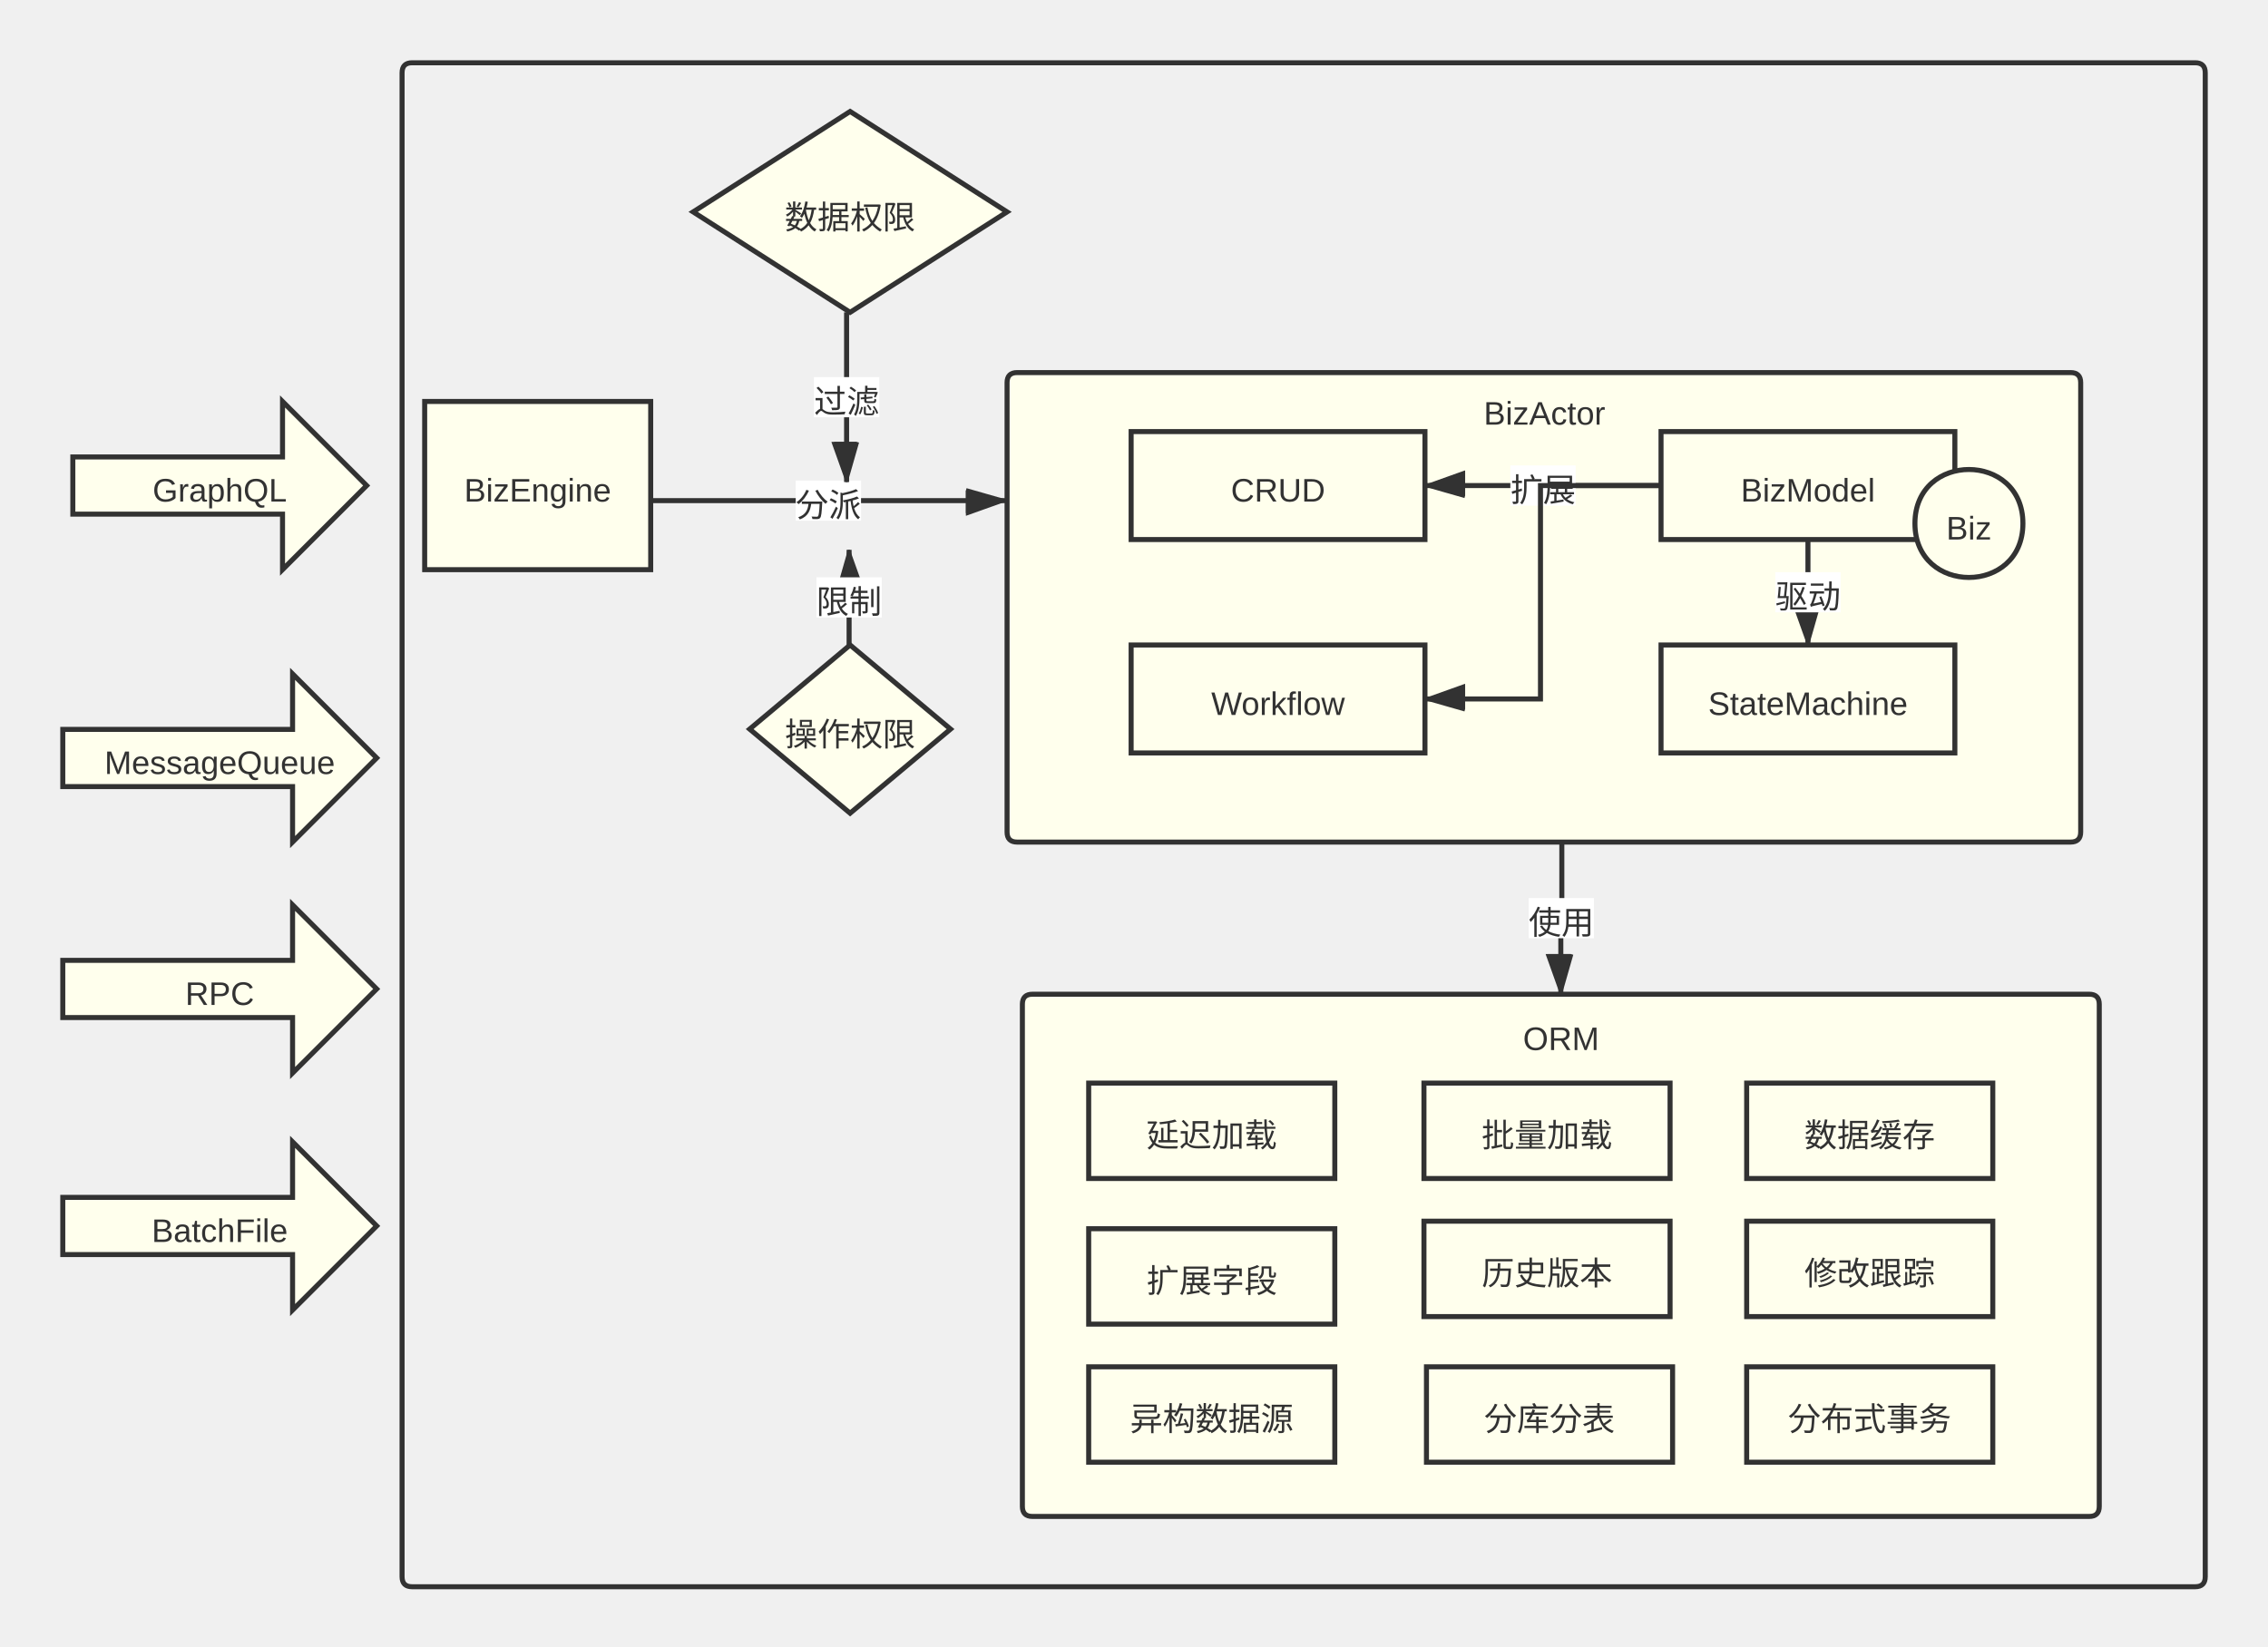
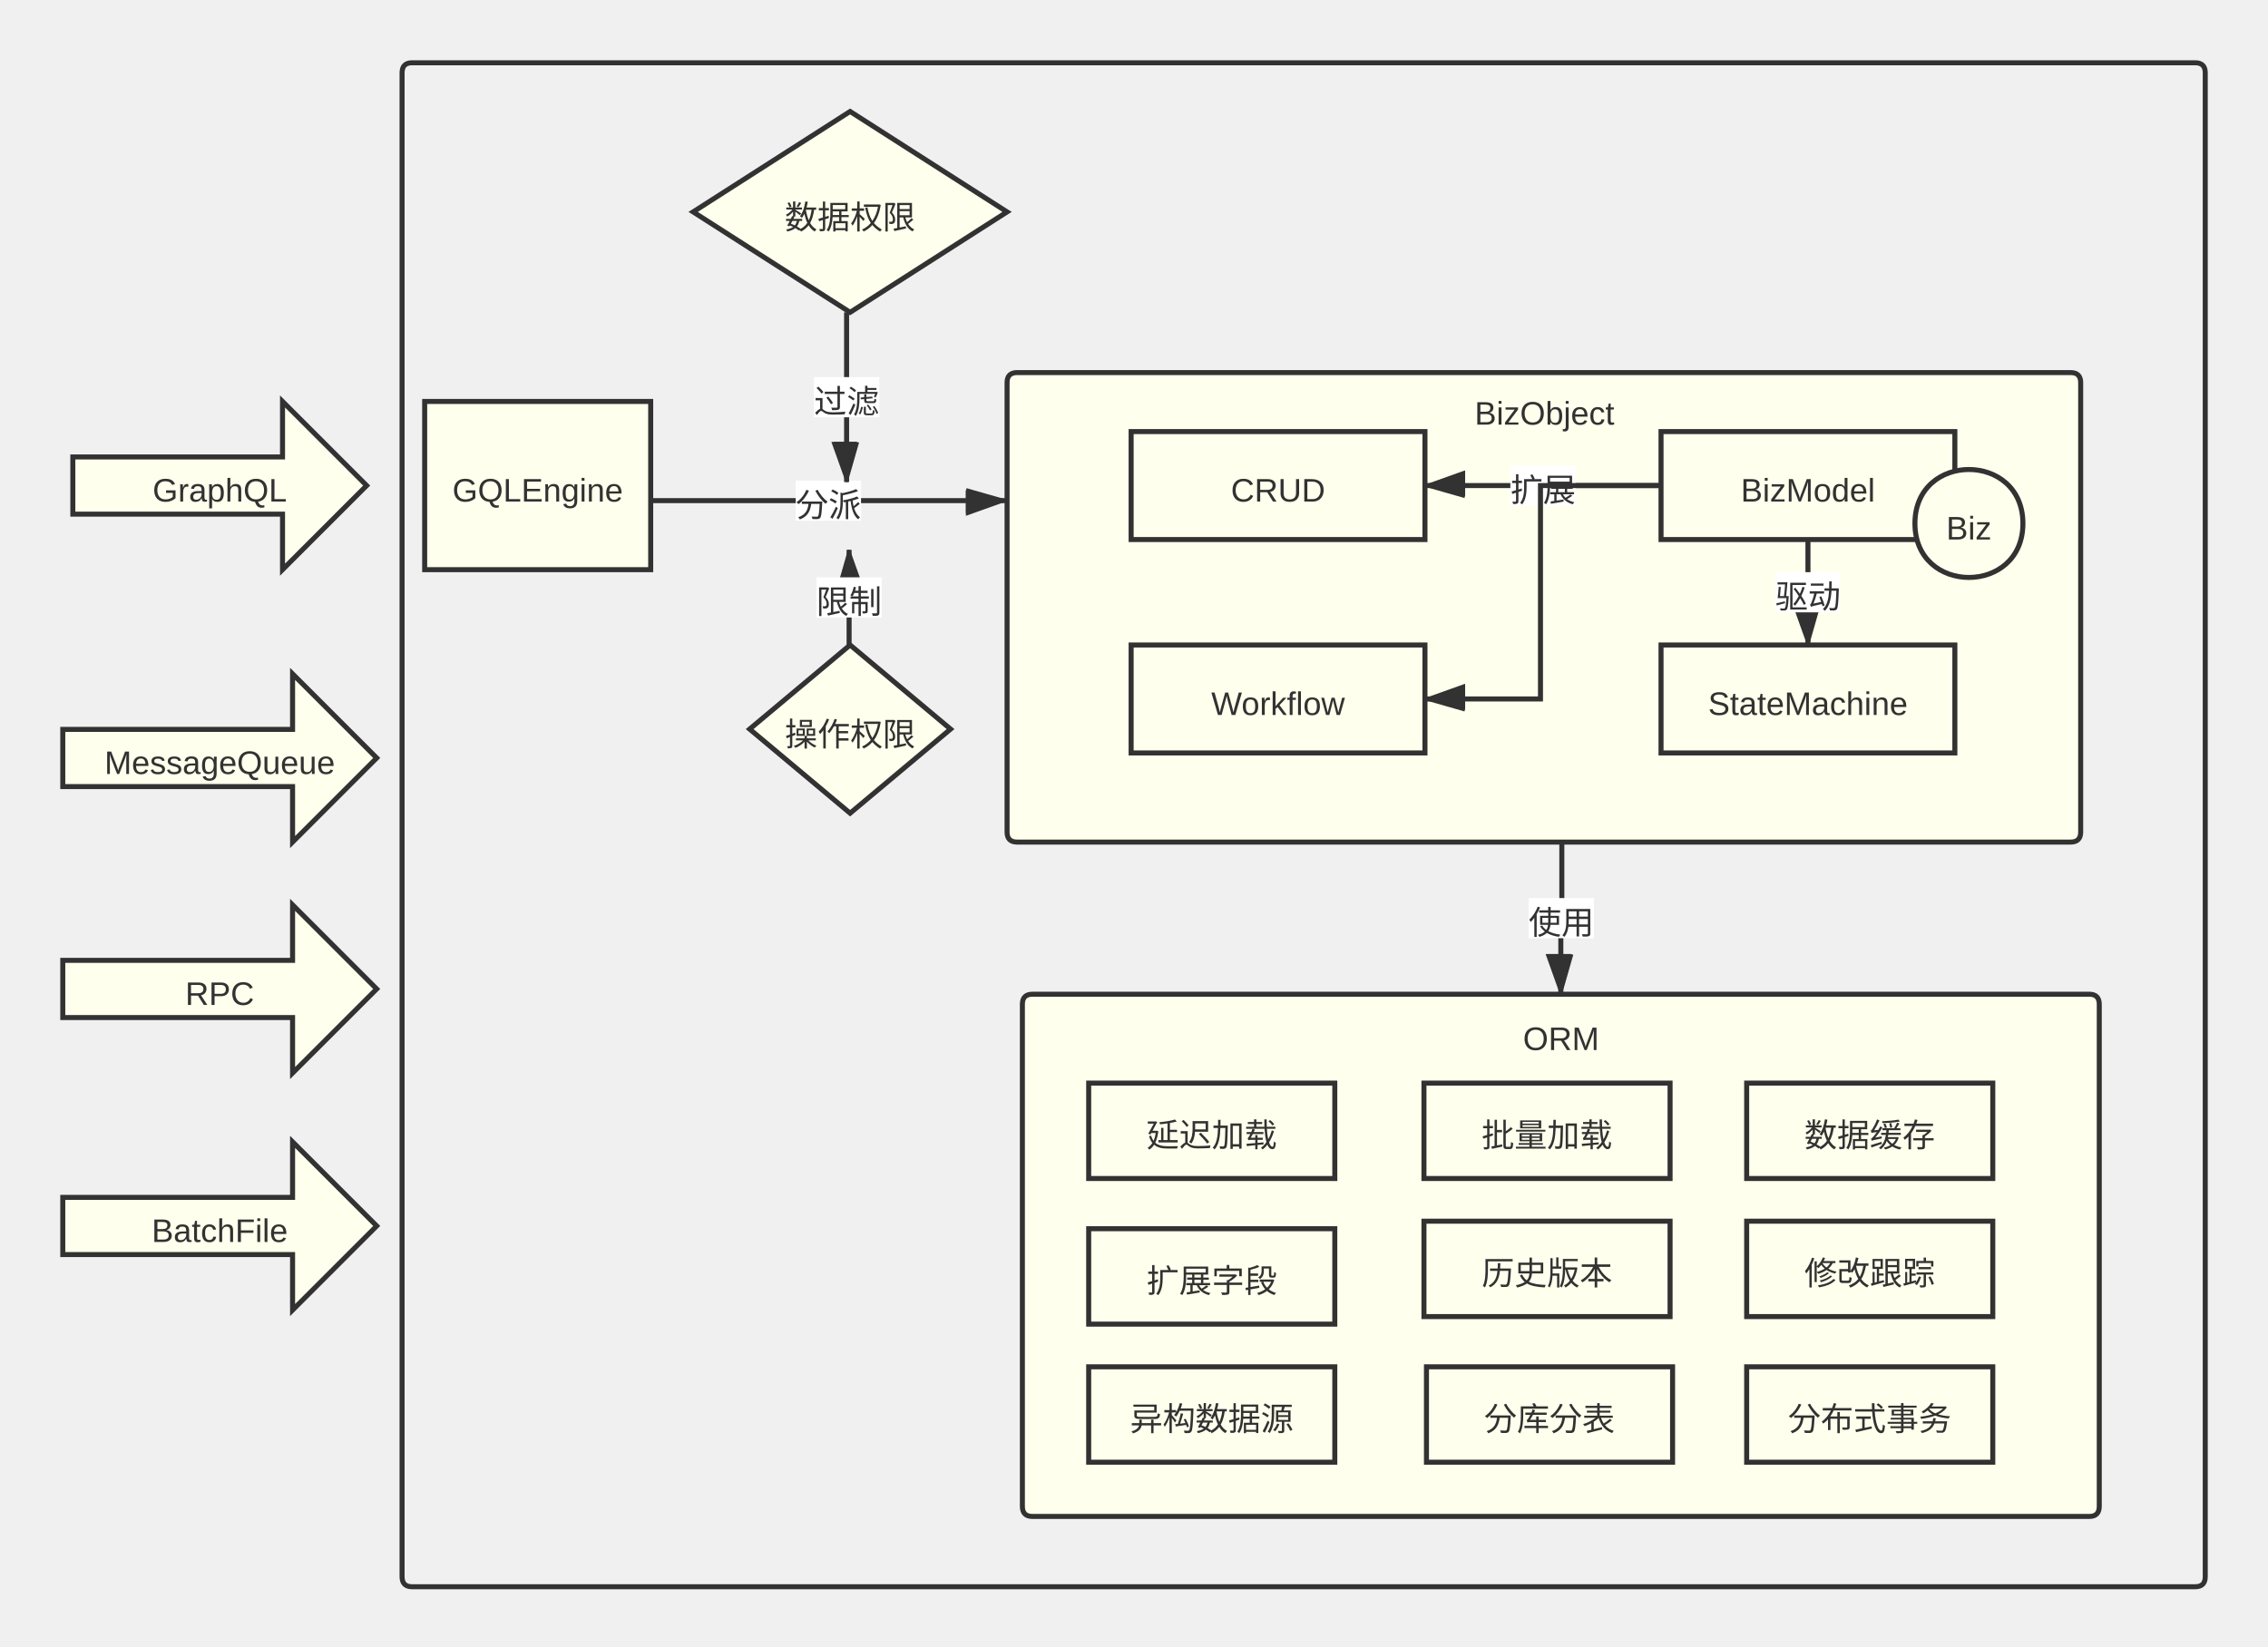
<svg xmlns="http://www.w3.org/2000/svg" id="SvgjsSvg1006" width="903.088" height="656" version="1.1">
  <defs id="SvgjsDefs1007">
    <marker id="SvgjsMarker1044" markerWidth="16" markerHeight="12" refX="16" refY="6" viewBox="0 0 16 12" orient="auto" markerUnits="userSpaceOnUse" stroke-dasharray="0,0">
      <path id="SvgjsPath1045" d="M0,2 L14,6 L0,11 L0,2" fill="#323232" stroke="#323232" stroke-width="2" />
    </marker>
    <marker id="SvgjsMarker1058" markerWidth="16" markerHeight="12" refX="16" refY="6" viewBox="0 0 16 12" orient="auto" markerUnits="userSpaceOnUse" stroke-dasharray="0,0">
      <path id="SvgjsPath1059" d="M0,2 L14,6 L0,11 L0,2" fill="#323232" stroke="#323232" stroke-width="2" />
    </marker>
    <marker id="SvgjsMarker1072" markerWidth="16" markerHeight="12" refX="16" refY="6" viewBox="0 0 16 12" orient="auto" markerUnits="userSpaceOnUse" stroke-dasharray="0,0">
      <path id="SvgjsPath1073" d="M0,2 L14,6 L0,11 L0,2" fill="#323232" stroke="#323232" stroke-width="2" />
    </marker>
    <marker id="SvgjsMarker1112" markerWidth="16" markerHeight="12" refX="16" refY="6" viewBox="0 0 16 12" orient="auto" markerUnits="userSpaceOnUse" stroke-dasharray="0,0">
      <path id="SvgjsPath1113" d="M0,2 L14,6 L0,11 L0,2" fill="#323232" stroke="#323232" stroke-width="2" />
    </marker>
    <marker id="SvgjsMarker1144" markerWidth="16" markerHeight="12" refX="16" refY="6" viewBox="0 0 16 12" orient="auto" markerUnits="userSpaceOnUse" stroke-dasharray="0,0">
      <path id="SvgjsPath1145" d="M0,2 L14,6 L0,11 L0,2" fill="#323232" stroke="#323232" stroke-width="2" />
    </marker>
    <marker id="SvgjsMarker1158" markerWidth="16" markerHeight="12" refX="16" refY="6" viewBox="0 0 16 12" orient="auto" markerUnits="userSpaceOnUse" stroke-dasharray="0,0">
      <path id="SvgjsPath1159" d="M0,2 L14,6 L0,11 L0,2" fill="#323232" stroke="#323232" stroke-width="2" />
    </marker>
    <marker id="SvgjsMarker1172" markerWidth="16" markerHeight="12" refX="16" refY="6" viewBox="0 0 16 12" orient="auto" markerUnits="userSpaceOnUse" stroke-dasharray="0,0">
      <path id="SvgjsPath1173" d="M0,2 L14,6 L0,11 L0,2" fill="#323232" stroke="#323232" stroke-width="2" />
    </marker>
  </defs>
  <g id="SvgjsG1008" transform="translate(160.1,25.00001)">
    <path id="SvgjsPath1009" d="M 0 4Q 0 0 4 0L 714 0Q 718 0 718 4L 718 603Q 718 607 714 607L 4 607Q 0 607 0 603Z" stroke="rgba(50,50,50,1)" stroke-width="2" fill="none" />
    <g id="SvgjsG1010">
      <text id="SvgjsText1011" font-family="Arial" text-anchor="middle" font-size="13px" width="708px" fill="#323232" font-weight="400" align="middle" lineHeight="125%" anchor="middle" family="Arial" size="13px" weight="400" font-style="" opacity="1" y="34.732" transform="rotate(0)" />
    </g>
  </g>
  <g id="SvgjsG1012" transform="translate(401,148.4)">
    <path id="SvgjsPath1013" d="M 0 4Q 0 0 4 0L 423.5 0Q 427.5 0 427.5 4L 427.5 183Q 427.5 187 423.5 187L 4 187Q 0 187 0 183Z" stroke="rgba(50,50,50,1)" stroke-width="2" fill-opacity="1" fill="#ffffed" />
    <g id="SvgjsG1014">
      <text id="SvgjsText1015" font-family="Arial" text-anchor="middle" font-size="13px" width="418px" fill="#323232" font-weight="400" align="middle" lineHeight="125%" anchor="middle" family="Arial" size="13px" weight="400" font-style="" opacity="1" y="4.732" transform="rotate(0)">
        <tspan id="SvgjsTspan1016" dy="16" x="214">
-           <tspan id="SvgjsTspan1017" style="text-decoration:;">BizActor</tspan>
+           <tspan id="SvgjsTspan1017" style="text-decoration:;">BizObject</tspan>
        </tspan>
      </text>
    </g>
  </g>
  <g id="SvgjsG1018" transform="translate(407.1,396)">
    <path id="SvgjsPath1019" d="M 0 4Q 0 0 4 0L 424.8 0Q 428.8 0 428.8 4L 428.8 204Q 428.8 208 424.8 208L 4 208Q 0 208 0 204Z" stroke="rgba(50,50,50,1)" stroke-width="2" fill-opacity="1" fill="#ffffed" />
    <g id="SvgjsG1020">
      <text id="SvgjsText1021" font-family="Arial" text-anchor="middle" font-size="13px" width="419px" fill="#323232" font-weight="400" align="middle" lineHeight="125%" anchor="middle" family="Arial" size="13px" weight="400" font-style="" opacity="1" y="6.232" transform="rotate(0)">
        <tspan id="SvgjsTspan1022" dy="16" x="214.5">
          <tspan id="SvgjsTspan1023" style="text-decoration:;">ORM</tspan>
        </tspan>
      </text>
    </g>
  </g>
  <g id="SvgjsG1024" transform="translate(661.4,171.9)">
    <path id="SvgjsPath1025" d="M 0 0L 117 0L 117 43L 0 43Z" stroke="rgba(50,50,50,1)" stroke-width="2" fill-opacity="1" fill="#ffffed" />
    <g id="SvgjsG1026">
      <text id="SvgjsText1027" font-family="Arial" text-anchor="middle" font-size="13px" width="97px" fill="#323232" font-weight="400" align="middle" lineHeight="125%" anchor="middle" family="Arial" size="13px" weight="400" font-style="" opacity="1" y="11.875" transform="rotate(0)">
        <tspan id="SvgjsTspan1028" dy="16" x="58.5">
          <tspan id="SvgjsTspan1029" style="text-decoration:;">BizModel</tspan>
        </tspan>
      </text>
    </g>
  </g>
  <g id="SvgjsG1030" transform="translate(169.1,159.9)">
    <path id="SvgjsPath1031" d="M 0 0L 90 0L 90 67L 0 67Z" stroke="rgba(50,50,50,1)" stroke-width="2" fill-opacity="1" fill="#ffffed" />
    <g id="SvgjsG1032">
      <text id="SvgjsText1033" font-family="Arial" text-anchor="middle" font-size="13px" width="70px" fill="#323232" font-weight="400" align="middle" lineHeight="125%" anchor="middle" family="Arial" size="13px" weight="400" font-style="" opacity="1" y="23.875" transform="rotate(0)">
        <tspan id="SvgjsTspan1034" dy="16" x="45">
-           <tspan id="SvgjsTspan1035" style="text-decoration:;">BizEngine</tspan>
+           <tspan id="SvgjsTspan1035" style="text-decoration:;">GQLEngine</tspan>
        </tspan>
      </text>
    </g>
  </g>
  <g id="SvgjsG1036" transform="translate(29,159.9)">
    <path id="SvgjsPath1037" d="M 0 22.11L 83.5 22.11L 83.5 0L 117 33.5L 83.5 67L 83.5 44.89L 0 44.89L 0 22.11Z" stroke="rgba(50,50,50,1)" stroke-width="2" fill-opacity="1" fill="#ffffed" />
    <g id="SvgjsG1038">
      <text id="SvgjsText1039" font-family="Arial" text-anchor="middle" font-size="13px" width="117px" fill="#323232" font-weight="400" align="middle" lineHeight="125%" anchor="middle" family="Arial" size="13px" weight="400" font-style="" opacity="1" y="23.875" transform="rotate(0)">
        <tspan id="SvgjsTspan1040" dy="16" x="58.5">
          <tspan id="SvgjsTspan1041" style="text-decoration:;">GraphQL</tspan>
        </tspan>
      </text>
    </g>
  </g>
  <g id="SvgjsG1042">
    <path id="SvgjsPath1043" d="M259.1 199.4L329.85 199.4L329.85 199.4L400.6 199.4" stroke="#323232" stroke-width="2" fill="none" marker-end="url(#SvgjsMarker1044)" />
    <rect id="SvgjsRect1046" width="26" height="16" x="316.85" y="191.4" fill="#ffffff" />
    <text id="SvgjsText1047" font-family="Arial" text-anchor="middle" font-size="13px" width="26px" fill="#323232" font-weight="400" align="top" lineHeight="16px" anchor="middle" family="Arial" size="13px" weight="400" font-style="" opacity="1" y="189.775" transform="rotate(0)">
      <tspan id="SvgjsTspan1048" dy="16" x="329.85">
        <tspan id="SvgjsTspan1049" style="text-decoration:;">分派</tspan>
      </tspan>
    </text>
  </g>
  <g id="SvgjsG1050" transform="translate(450.4,171.9)">
    <path id="SvgjsPath1051" d="M 0 0L 117 0L 117 43L 0 43Z" stroke="rgba(50,50,50,1)" stroke-width="2" fill-opacity="1" fill="#ffffed" />
    <g id="SvgjsG1052">
      <text id="SvgjsText1053" font-family="Arial" text-anchor="middle" font-size="13px" width="97px" fill="#323232" font-weight="400" align="middle" lineHeight="125%" anchor="middle" family="Arial" size="13px" weight="400" font-style="" opacity="1" y="11.875" transform="rotate(0)">
        <tspan id="SvgjsTspan1054" dy="16" x="58.5">
          <tspan id="SvgjsTspan1055" style="text-decoration:;">CRUD</tspan>
        </tspan>
      </text>
    </g>
  </g>
  <g id="SvgjsG1056">
    <path id="SvgjsPath1057" d="M661.4 193.4L613.9 193.4L613.9 193.4L567.4 193.4" stroke="#323232" stroke-width="2" fill="none" marker-end="url(#SvgjsMarker1058)" />
    <rect id="SvgjsRect1060" width="26" height="16" x="601.4" y="185.4" fill="#ffffff" />
    <text id="SvgjsText1061" font-family="Arial" text-anchor="middle" font-size="13px" width="26px" fill="#323232" font-weight="400" align="top" lineHeight="16px" anchor="middle" family="Arial" size="13px" weight="400" font-style="" opacity="1" y="183.775" transform="rotate(0)">
      <tspan id="SvgjsTspan1062" dy="16" x="614.4">
        <tspan id="SvgjsTspan1063" style="text-decoration:;">扩展</tspan>
      </tspan>
    </text>
  </g>
  <g id="SvgjsG1064" transform="translate(450.4,256.9)">
    <path id="SvgjsPath1065" d="M 0 0L 117 0L 117 43L 0 43Z" stroke="rgba(50,50,50,1)" stroke-width="2" fill-opacity="1" fill="#ffffed" />
    <g id="SvgjsG1066">
      <text id="SvgjsText1067" font-family="Arial" text-anchor="middle" font-size="13px" width="97px" fill="#323232" font-weight="400" align="middle" lineHeight="125%" anchor="middle" family="Arial" size="13px" weight="400" font-style="" opacity="1" y="11.875" transform="rotate(0)">
        <tspan id="SvgjsTspan1068" dy="16" x="58.5">
          <tspan id="SvgjsTspan1069" style="text-decoration:;">Workflow</tspan>
        </tspan>
      </text>
    </g>
  </g>
  <g id="SvgjsG1070">
    <path id="SvgjsPath1071" d="M661.4 193.4L613.4 193.4L613.4 278.4L567.4 278.4" stroke="#323232" stroke-width="2" fill="none" marker-end="url(#SvgjsMarker1072)" />
  </g>
  <g id="SvgjsG1074" transform="translate(433.5,431.4)">
    <path id="SvgjsPath1075" d="M 0 0L 98 0L 98 38L 0 38Z" stroke="rgba(50,50,50,1)" stroke-width="2" fill-opacity="1" fill="#ffffed" />
    <g id="SvgjsG1076">
      <text id="SvgjsText1077" font-family="Arial" text-anchor="middle" font-size="13px" width="78px" fill="#323232" font-weight="400" align="middle" lineHeight="125%" anchor="middle" family="Arial" size="13px" weight="400" font-style="" opacity="1" y="9.375" transform="rotate(0)">
        <tspan id="SvgjsTspan1078" dy="16" x="49">
          <tspan id="SvgjsTspan1079" style="text-decoration:;">延迟加载</tspan>
        </tspan>
      </text>
    </g>
  </g>
  <g id="SvgjsG1080" transform="translate(567,431.4)">
    <path id="SvgjsPath1081" d="M 0 0L 98 0L 98 38L 0 38Z" stroke="rgba(50,50,50,1)" stroke-width="2" fill-opacity="1" fill="#ffffed" />
    <g id="SvgjsG1082">
      <text id="SvgjsText1083" font-family="Arial" text-anchor="middle" font-size="13px" width="78px" fill="#323232" font-weight="400" align="middle" lineHeight="125%" anchor="middle" family="Arial" size="13px" weight="400" font-style="" opacity="1" y="9.375" transform="rotate(0)">
        <tspan id="SvgjsTspan1084" dy="16" x="49">
          <tspan id="SvgjsTspan1085" style="text-decoration:;">批量加载</tspan>
        </tspan>
      </text>
    </g>
  </g>
  <g id="SvgjsG1086" transform="translate(568,544.4)">
    <path id="SvgjsPath1087" d="M 0 0L 98 0L 98 38L 0 38Z" stroke="rgba(50,50,50,1)" stroke-width="2" fill-opacity="1" fill="#ffffed" />
    <g id="SvgjsG1088">
      <text id="SvgjsText1089" font-family="Arial" text-anchor="middle" font-size="13px" width="78px" fill="#323232" font-weight="400" align="middle" lineHeight="125%" anchor="middle" family="Arial" size="13px" weight="400" font-style="" opacity="1" y="9.375" transform="rotate(0)">
        <tspan id="SvgjsTspan1090" dy="16" x="49">
          <tspan id="SvgjsTspan1091" style="text-decoration:;">分库分表</tspan>
        </tspan>
      </text>
    </g>
  </g>
  <g id="SvgjsG1092" transform="translate(695.5,544.4)">
    <path id="SvgjsPath1093" d="M 0 0L 98 0L 98 38L 0 38Z" stroke="rgba(50,50,50,1)" stroke-width="2" fill-opacity="1" fill="#ffffed" />
    <g id="SvgjsG1094">
      <text id="SvgjsText1095" font-family="Arial" text-anchor="middle" font-size="13px" width="78px" fill="#323232" font-weight="400" align="middle" lineHeight="125%" anchor="middle" family="Arial" size="13px" weight="400" font-style="" opacity="1" y="9.375" transform="rotate(0)">
        <tspan id="SvgjsTspan1096" dy="16" x="49">
          <tspan id="SvgjsTspan1097" style="text-decoration:;">分布式事务</tspan>
        </tspan>
      </text>
    </g>
  </g>
  <g id="SvgjsG1098" transform="translate(433.5,544.4)">
    <path id="SvgjsPath1099" d="M 0 0L 98 0L 98 38L 0 38Z" stroke="rgba(50,50,50,1)" stroke-width="2" fill-opacity="1" fill="#ffffed" />
    <g id="SvgjsG1100">
      <text id="SvgjsText1101" font-family="Arial" text-anchor="middle" font-size="13px" width="78px" fill="#323232" font-weight="400" align="middle" lineHeight="125%" anchor="middle" family="Arial" size="13px" weight="400" font-style="" opacity="1" y="9.375" transform="rotate(0)">
        <tspan id="SvgjsTspan1102" dy="16" x="49">
          <tspan id="SvgjsTspan1103" style="text-decoration:;">异构数据源</tspan>
        </tspan>
      </text>
    </g>
  </g>
  <g id="SvgjsG1104" transform="translate(433.5,489.4)">
    <path id="SvgjsPath1105" d="M 0 0L 98 0L 98 38L 0 38Z" stroke="rgba(50,50,50,1)" stroke-width="2" fill-opacity="1" fill="#ffffed" />
    <g id="SvgjsG1106">
      <text id="SvgjsText1107" font-family="Arial" text-anchor="middle" font-size="13px" width="78px" fill="#323232" font-weight="400" align="middle" lineHeight="125%" anchor="middle" family="Arial" size="13px" weight="400" font-style="" opacity="1" y="9.375" transform="rotate(0)">
        <tspan id="SvgjsTspan1108" dy="16" x="49">
          <tspan id="SvgjsTspan1109" style="text-decoration:;">扩展字段</tspan>
        </tspan>
      </text>
    </g>
  </g>
  <g id="SvgjsG1110">
    <path id="SvgjsPath1111" d="M621.9 335.4L621.9 365.7L621.5 365.7L621.5 396" stroke="#323232" stroke-width="2" fill="none" marker-end="url(#SvgjsMarker1112)" />
    <rect id="SvgjsRect1114" width="26" height="16" x="608.7" y="357.7" fill="#ffffff" />
    <text id="SvgjsText1115" font-family="Arial" text-anchor="middle" font-size="13px" width="26px" fill="#323232" font-weight="400" align="top" lineHeight="16px" anchor="middle" family="Arial" size="13px" weight="400" font-style="" opacity="1" y="356.075" transform="rotate(0)">
      <tspan id="SvgjsTspan1116" dy="16" x="621.7">
        <tspan id="SvgjsTspan1117" style="text-decoration:;">使用</tspan>
      </tspan>
    </text>
  </g>
  <g id="SvgjsG1118" transform="translate(695.5,431.4)">
    <path id="SvgjsPath1119" d="M 0 0L 98 0L 98 38L 0 38Z" stroke="rgba(50,50,50,1)" stroke-width="2" fill-opacity="1" fill="#ffffed" />
    <g id="SvgjsG1120">
      <text id="SvgjsText1121" font-family="Arial" text-anchor="middle" font-size="13px" width="78px" fill="#323232" font-weight="400" align="middle" lineHeight="125%" anchor="middle" family="Arial" size="13px" weight="400" font-style="" opacity="1" y="9.375" transform="rotate(0)">
        <tspan id="SvgjsTspan1122" dy="16" x="49">
          <tspan id="SvgjsTspan1123" style="text-decoration:;">数据缓存</tspan>
        </tspan>
      </text>
    </g>
  </g>
  <g id="SvgjsG1124" transform="translate(695.5,486.4)">
    <path id="SvgjsPath1125" d="M 0 0L 98 0L 98 38L 0 38Z" stroke="rgba(50,50,50,1)" stroke-width="2" fill-opacity="1" fill="#ffffed" />
    <g id="SvgjsG1126">
      <text id="SvgjsText1127" font-family="Arial" text-anchor="middle" font-size="13px" width="78px" fill="#323232" font-weight="400" align="middle" lineHeight="125%" anchor="middle" family="Arial" size="13px" weight="400" font-style="" opacity="1" y="9.375" transform="rotate(0)">
        <tspan id="SvgjsTspan1128" dy="16" x="49">
          <tspan id="SvgjsTspan1129" style="text-decoration:;">修改跟踪</tspan>
        </tspan>
      </text>
    </g>
  </g>
  <g id="SvgjsG1130" transform="translate(567,486.4)">
    <path id="SvgjsPath1131" d="M 0 0L 98 0L 98 38L 0 38Z" stroke="rgba(50,50,50,1)" stroke-width="2" fill-opacity="1" fill="#ffffed" />
    <g id="SvgjsG1132">
      <text id="SvgjsText1133" font-family="Arial" text-anchor="middle" font-size="13px" width="78px" fill="#323232" font-weight="400" align="middle" lineHeight="125%" anchor="middle" family="Arial" size="13px" weight="400" font-style="" opacity="1" y="9.375" transform="rotate(0)">
        <tspan id="SvgjsTspan1134" dy="16" x="49">
          <tspan id="SvgjsTspan1135" style="text-decoration:;">历史版本</tspan>
        </tspan>
      </text>
    </g>
  </g>
  <g id="SvgjsG1136" transform="translate(661.4,256.9)">
    <path id="SvgjsPath1137" d="M 0 0L 117 0L 117 43L 0 43Z" stroke="rgba(50,50,50,1)" stroke-width="2" fill-opacity="1" fill="#ffffed" />
    <g id="SvgjsG1138">
      <text id="SvgjsText1139" font-family="Arial" text-anchor="middle" font-size="13px" width="97px" fill="#323232" font-weight="400" align="middle" lineHeight="125%" anchor="middle" family="Arial" size="13px" weight="400" font-style="" opacity="1" y="11.875" transform="rotate(0)">
        <tspan id="SvgjsTspan1140" dy="16" x="58.5">
          <tspan id="SvgjsTspan1141" style="text-decoration:;">StateMachine</tspan>
        </tspan>
      </text>
    </g>
  </g>
  <g id="SvgjsG1142">
    <path id="SvgjsPath1143" d="M719.9 214.9L719.9 237.9L719.9 237.9L719.9 256.9" stroke="#323232" stroke-width="2" fill="none" marker-end="url(#SvgjsMarker1144)" />
    <rect id="SvgjsRect1146" width="26" height="16" x="706.9" y="227.9" fill="#ffffff" />
    <text id="SvgjsText1147" font-family="Arial" text-anchor="middle" font-size="13px" width="26px" fill="#323232" font-weight="400" align="top" lineHeight="16px" anchor="middle" family="Arial" size="13px" weight="400" font-style="" opacity="1" y="226.275" transform="rotate(0)">
      <tspan id="SvgjsTspan1148" dy="16" x="719.9">
        <tspan id="SvgjsTspan1149" style="text-decoration:;">驱动</tspan>
      </tspan>
    </text>
  </g>
  <g id="SvgjsG1150" transform="translate(298.5,256.9)">
    <path id="SvgjsPath1151" d="M 0 33.5L 40 0L 80 33.5L 40 67Z" stroke="rgba(50,50,50,1)" stroke-width="2" fill-opacity="1" fill="#ffffed" />
    <g id="SvgjsG1152">
      <text id="SvgjsText1153" font-family="Arial" text-anchor="middle" font-size="13px" width="60px" fill="#323232" font-weight="400" align="middle" lineHeight="125%" anchor="middle" family="Arial" size="13px" weight="400" font-style="" opacity="1" y="24.21" transform="rotate(0)">
        <tspan id="SvgjsTspan1154" dy="16" x="40">
          <tspan id="SvgjsTspan1155" style="text-decoration:;">操作权限</tspan>
        </tspan>
      </text>
    </g>
  </g>
  <g id="SvgjsG1156">
    <path id="SvgjsPath1157" d="M338.1 256.9L338.1 237.95L338.1 237.95L338.1 219" stroke="#323232" stroke-width="2" fill="none" marker-end="url(#SvgjsMarker1158)" />
    <rect id="SvgjsRect1160" width="26" height="16" x="325.1" y="229.95" fill="#ffffff" />
    <text id="SvgjsText1161" font-family="Arial" text-anchor="middle" font-size="13px" width="26px" fill="#323232" font-weight="400" align="top" lineHeight="16px" anchor="middle" family="Arial" size="13px" weight="400" font-style="" opacity="1" y="228.325" transform="rotate(0)">
      <tspan id="SvgjsTspan1162" dy="16" x="338.1">
        <tspan id="SvgjsTspan1163" style="text-decoration:;">限制</tspan>
      </tspan>
    </text>
  </g>
  <g id="SvgjsG1164" transform="translate(276,44.4)">
    <path id="SvgjsPath1165" d="M 0 40L 62.5 0L 125 40L 62.5 80Z" stroke="rgba(50,50,50,1)" stroke-width="2" fill-opacity="1" fill="#ffffed" />
    <g id="SvgjsG1166">
      <text id="SvgjsText1167" font-family="Arial" text-anchor="middle" font-size="13px" width="105px" fill="#323232" font-weight="400" align="middle" lineHeight="125%" anchor="middle" family="Arial" size="13px" weight="400" font-style="" opacity="1" y="30.775" transform="rotate(0)">
        <tspan id="SvgjsTspan1168" dy="16" x="62.5">
          <tspan id="SvgjsTspan1169" style="text-decoration:;">数据权限</tspan>
        </tspan>
      </text>
    </g>
  </g>
  <g id="SvgjsG1170">
    <path id="SvgjsPath1171" d="M337.1 124.4L337.1 158.2L337.1 158.2L337.1 192" stroke="#323232" stroke-width="2" fill="none" marker-end="url(#SvgjsMarker1172)" />
    <rect id="SvgjsRect1174" width="26" height="16" x="324.1" y="150.2" fill="#ffffff" />
    <text id="SvgjsText1175" font-family="Arial" text-anchor="middle" font-size="13px" width="26px" fill="#323232" font-weight="400" align="top" lineHeight="16px" anchor="middle" family="Arial" size="13px" weight="400" font-style="" opacity="1" y="148.575" transform="rotate(0)">
      <tspan id="SvgjsTspan1176" dy="16" x="337.1">
        <tspan id="SvgjsTspan1177" style="text-decoration:;">过滤</tspan>
      </tspan>
    </text>
  </g>
  <g id="SvgjsG1178" transform="translate(25,268.4)">
    <path id="SvgjsPath1179" d="M 0 22.11L 91.5 22.11L 91.5 0L 125 33.5L 91.5 67L 91.5 44.89L 0 44.89L 0 22.11Z" stroke="rgba(50,50,50,1)" stroke-width="2" fill-opacity="1" fill="#ffffed" />
    <g id="SvgjsG1180">
      <text id="SvgjsText1181" font-family="Arial" text-anchor="middle" font-size="13px" width="125px" fill="#323232" font-weight="400" align="middle" lineHeight="125%" anchor="middle" family="Arial" size="13px" weight="400" font-style="" opacity="1" y="23.875" transform="rotate(0)">
        <tspan id="SvgjsTspan1182" dy="16" x="62.5">
          <tspan id="SvgjsTspan1183" style="text-decoration:;">MessageQueue</tspan>
        </tspan>
      </text>
    </g>
  </g>
  <g id="SvgjsG1184" transform="translate(25,360.4)">
    <path id="SvgjsPath1185" d="M 0 22.11L 91.5 22.11L 91.5 0L 125 33.5L 91.5 67L 91.5 44.89L 0 44.89L 0 22.11Z" stroke="rgba(50,50,50,1)" stroke-width="2" fill-opacity="1" fill="#ffffed" />
    <g id="SvgjsG1186">
      <text id="SvgjsText1187" font-family="Arial" text-anchor="middle" font-size="13px" width="125px" fill="#323232" font-weight="400" align="middle" lineHeight="125%" anchor="middle" family="Arial" size="13px" weight="400" font-style="" opacity="1" y="23.875" transform="rotate(0)">
        <tspan id="SvgjsTspan1188" dy="16" x="62.5">
          <tspan id="SvgjsTspan1189" style="text-decoration:;">RPC</tspan>
        </tspan>
      </text>
    </g>
  </g>
  <g id="SvgjsG1190" transform="translate(25,454.8)">
    <path id="SvgjsPath1191" d="M 0 22.11L 91.5 22.11L 91.5 0L 125 33.5L 91.5 67L 91.5 44.89L 0 44.89L 0 22.11Z" stroke="rgba(50,50,50,1)" stroke-width="2" fill-opacity="1" fill="#ffffed" />
    <g id="SvgjsG1192">
      <text id="SvgjsText1193" font-family="Arial" text-anchor="middle" font-size="13px" width="125px" fill="#323232" font-weight="400" align="middle" lineHeight="125%" anchor="middle" family="Arial" size="13px" weight="400" font-style="" opacity="1" y="23.875" transform="rotate(0)">
        <tspan id="SvgjsTspan1194" dy="16" x="62.5">
          <tspan id="SvgjsTspan1195" style="text-decoration:;">BatchFile</tspan>
        </tspan>
      </text>
    </g>
  </g>
  <g id="SvgjsG1196" transform="translate(762.5,187)">
    <path id="SvgjsPath1197" d="M 0 21.5C 0 -7.167 43 -7.167 43 21.5C 43 50.167 0 50.167 0 21.5Z" stroke="rgba(50,50,50,1)" stroke-width="2" fill-opacity="1" fill="#ffffed" />
    <g id="SvgjsG1198">
      <text id="SvgjsText1199" font-family="Arial" text-anchor="middle" font-size="13px" width="23px" fill="#323232" font-weight="400" align="middle" lineHeight="125%" anchor="middle" family="Arial" size="13px" weight="400" font-style="" opacity="1" y="11.875" transform="rotate(0)">
        <tspan id="SvgjsTspan1200" dy="16" x="21.5">
          <tspan id="SvgjsTspan1201" style="text-decoration:;">Biz</tspan>
        </tspan>
      </text>
    </g>
  </g>
</svg>
